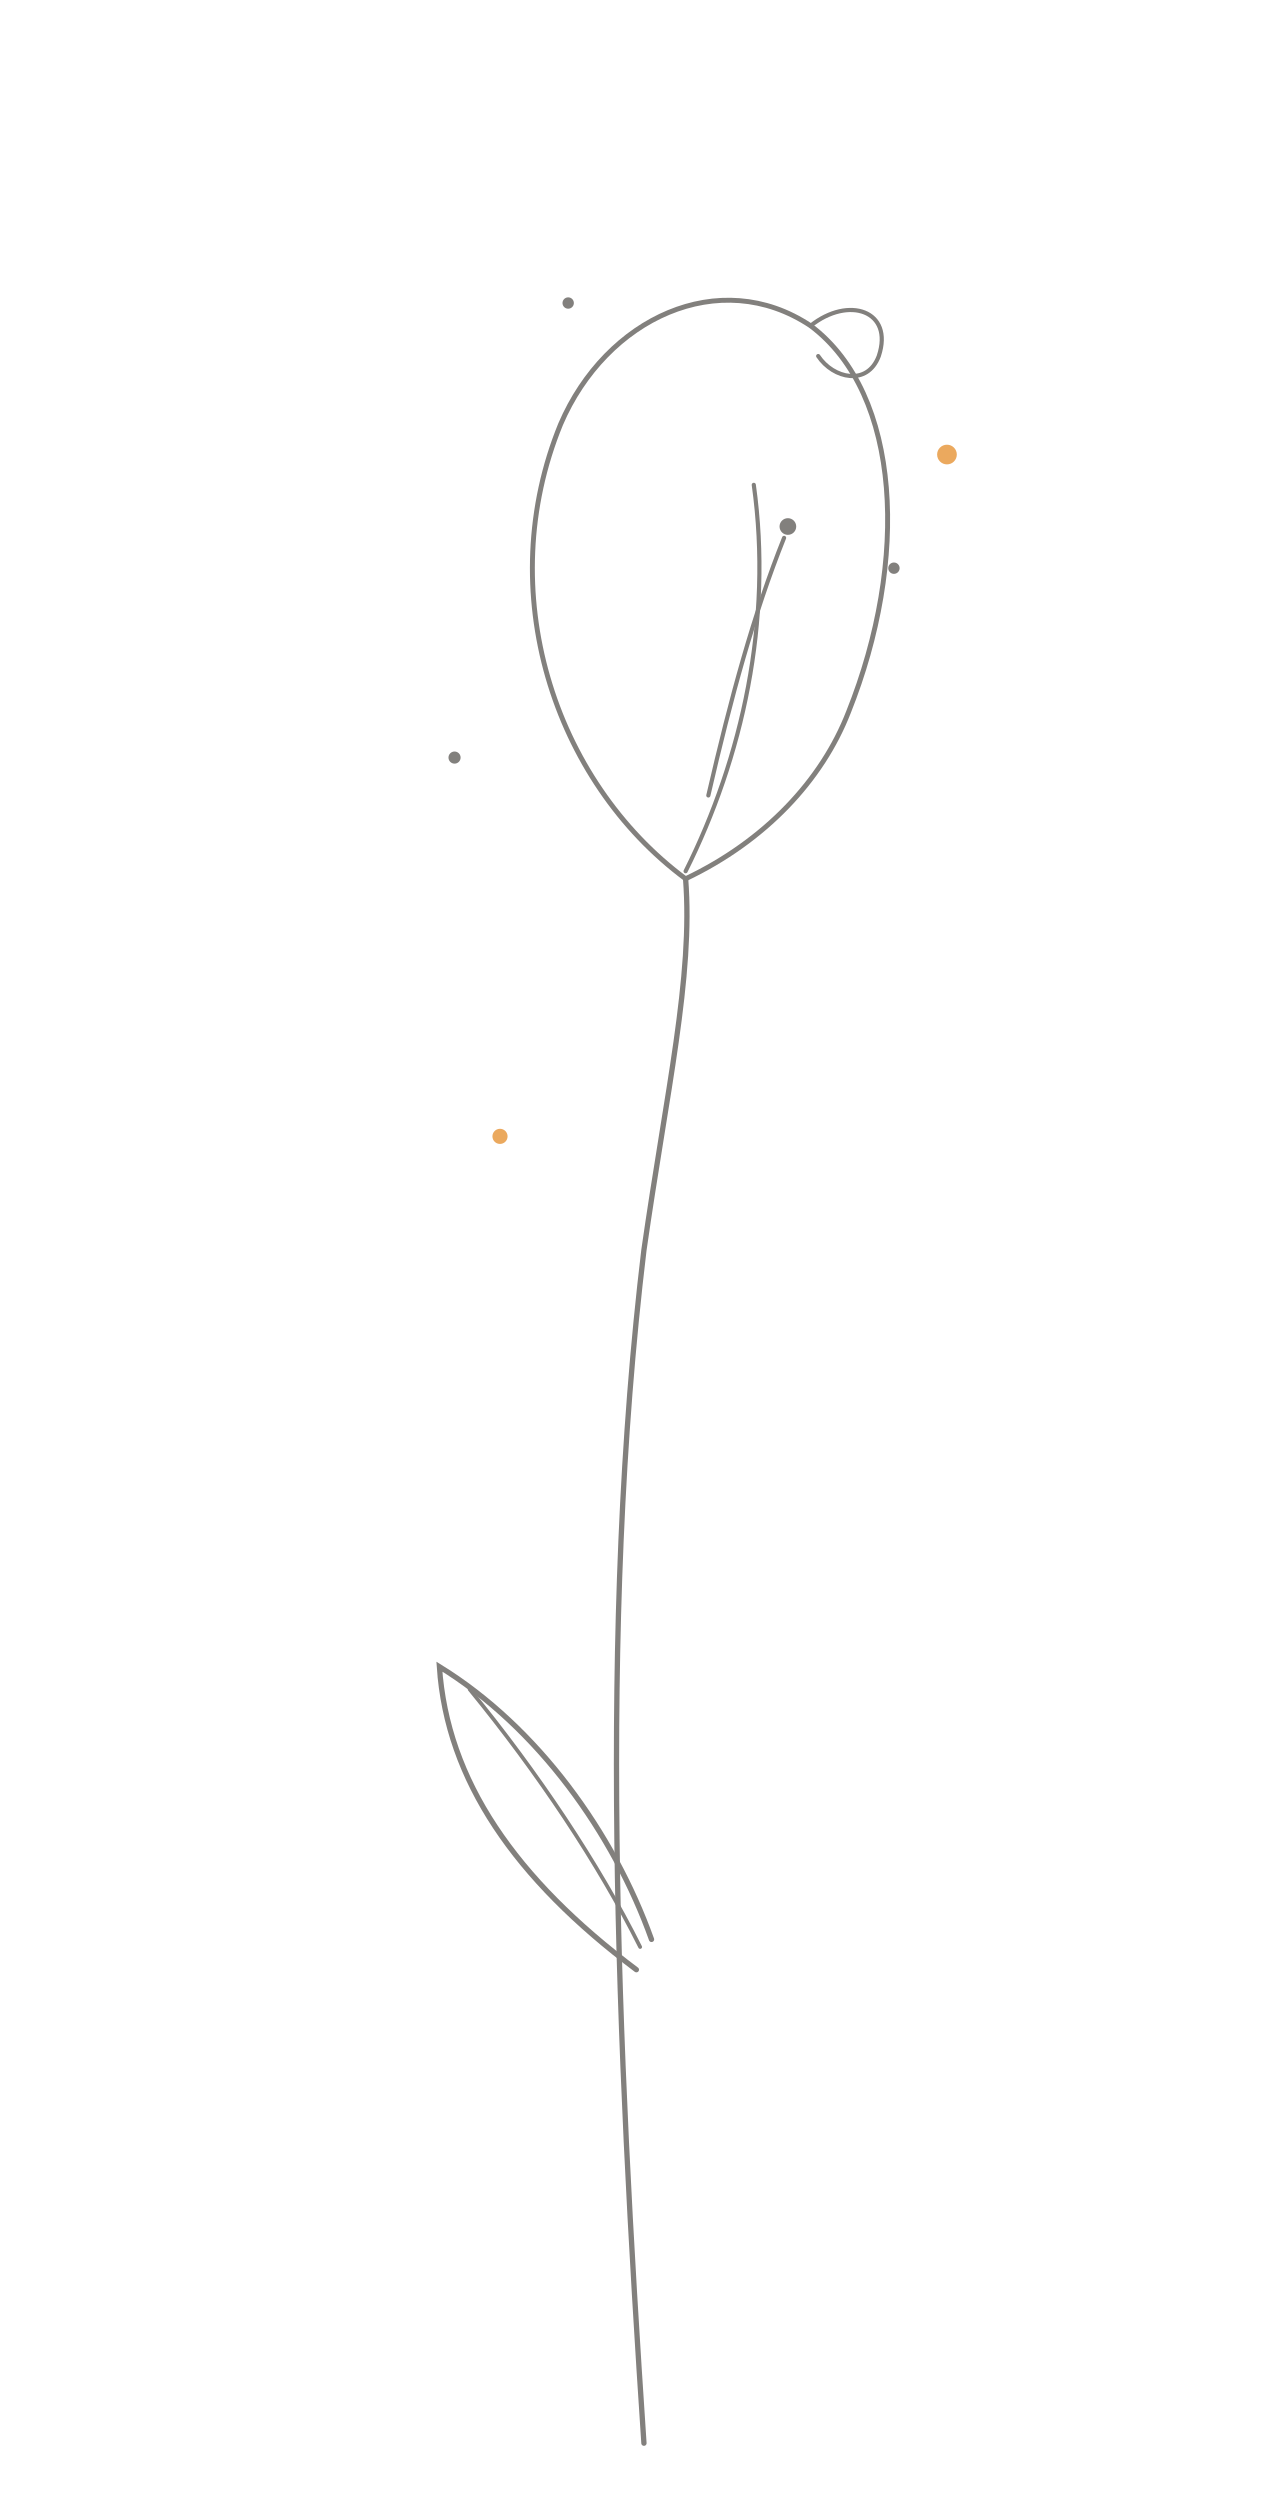
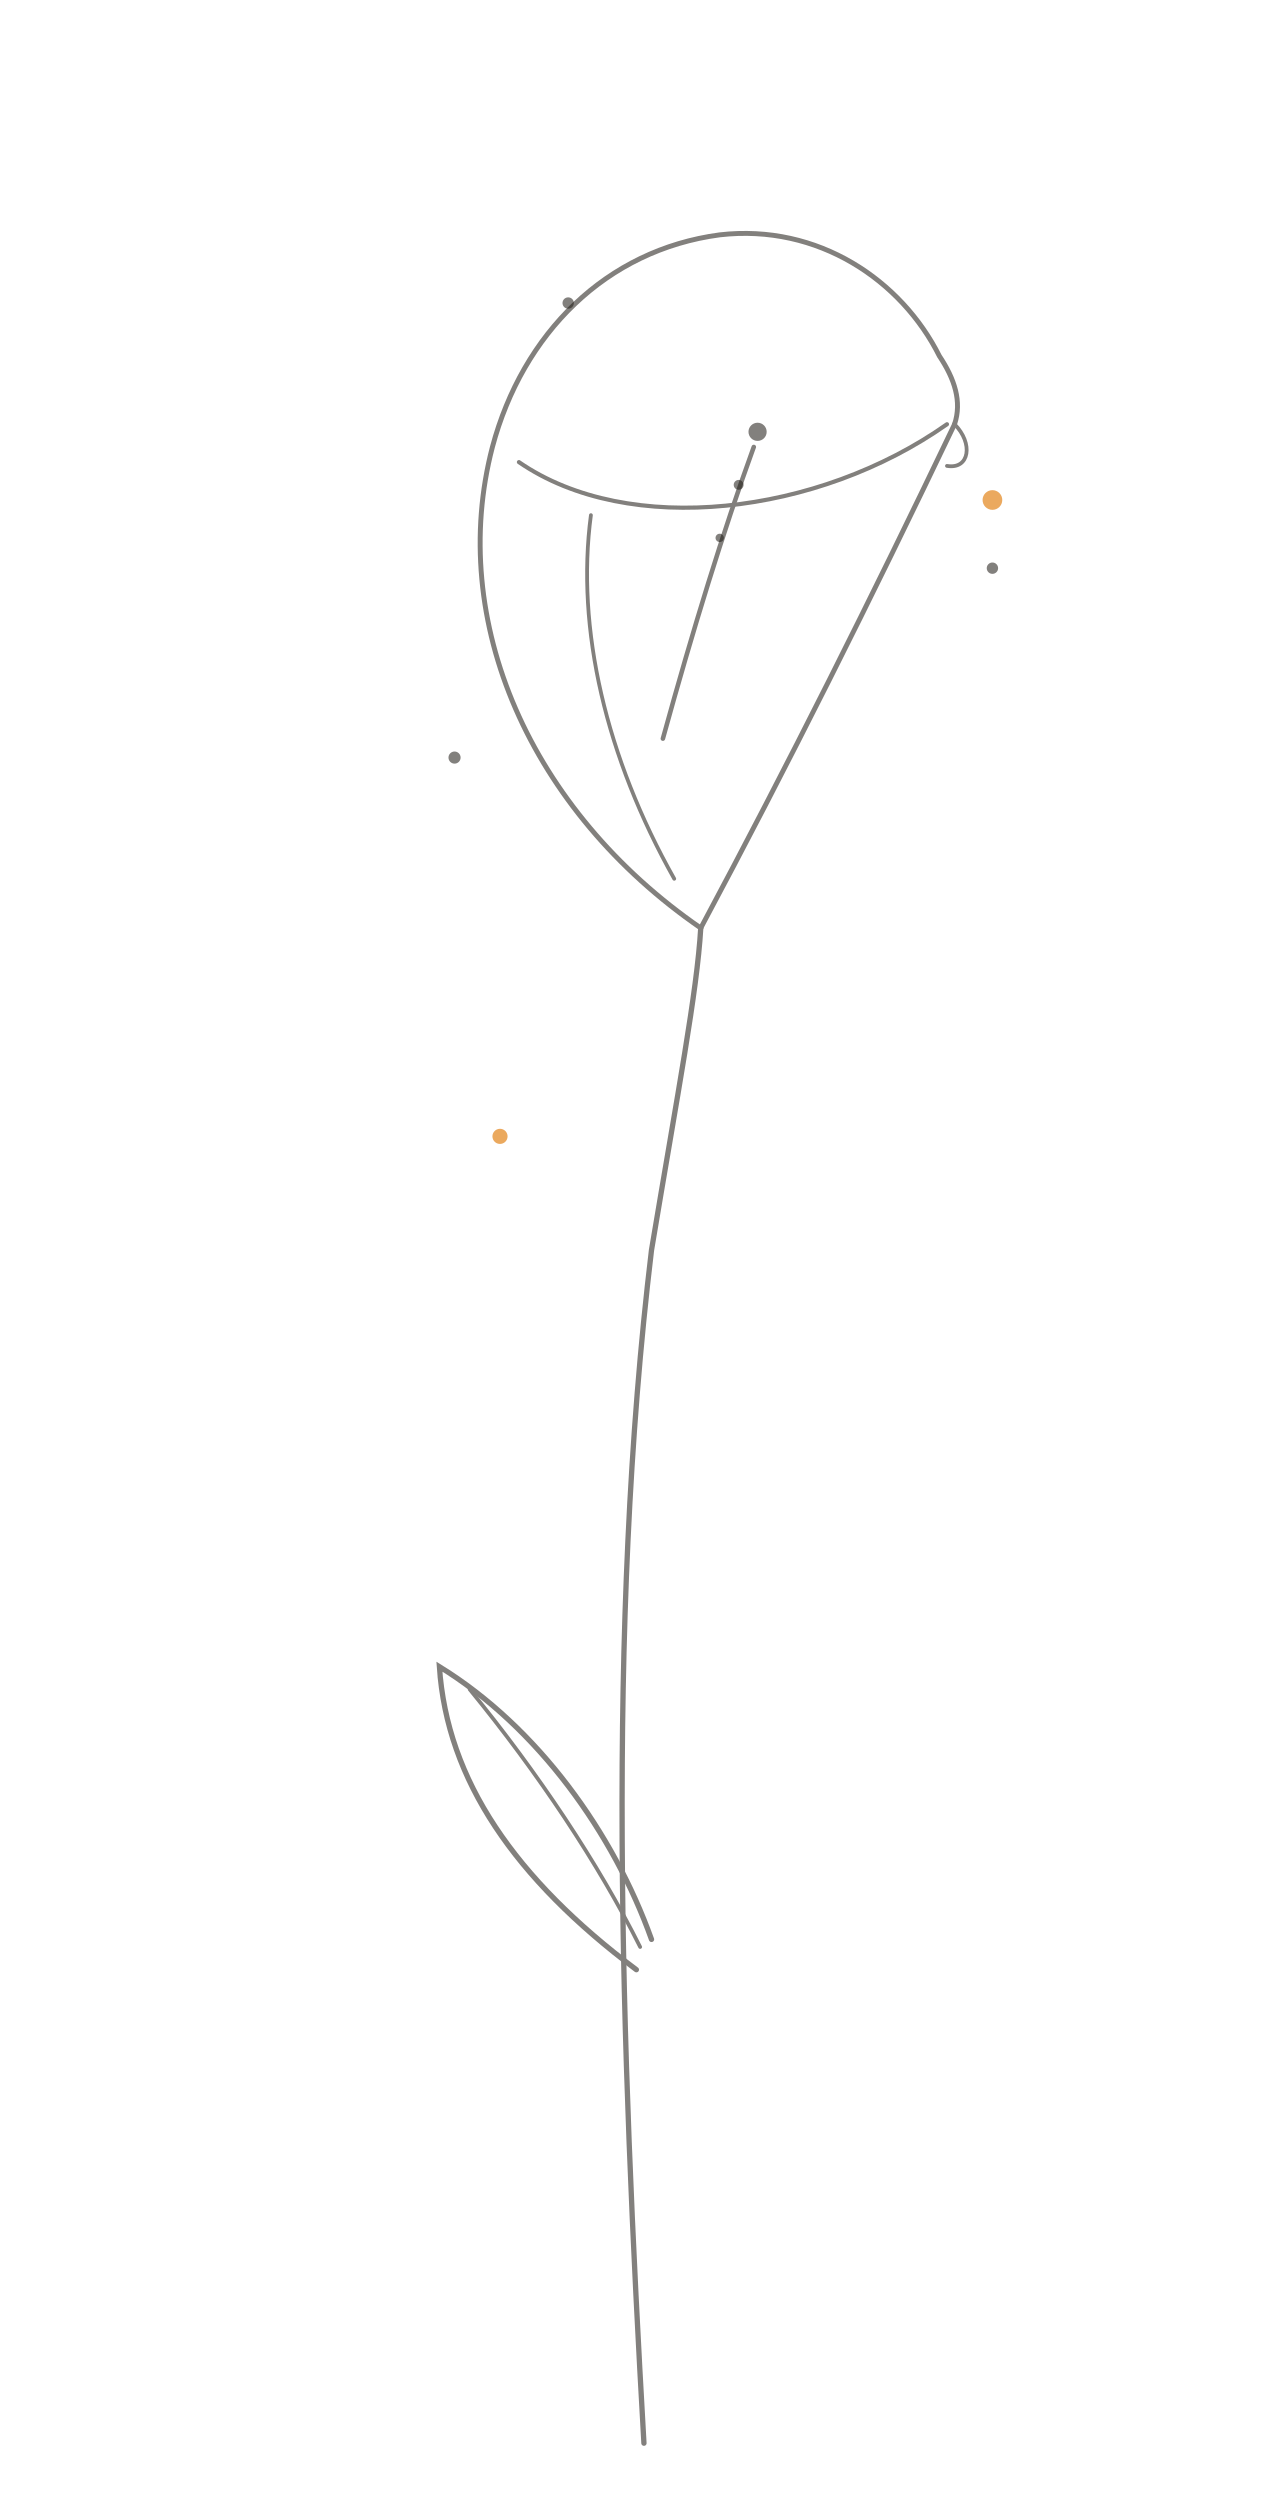
<svg xmlns="http://www.w3.org/2000/svg" viewBox="0 0 340 660" fill="none">
  <g stroke="#1c1712" stroke-width="1.4" stroke-linecap="round" opacity="0.55">
-     <path d="M170 645 C163 540 158 430 170 330 C176 288 183 258 181 232" />
-     <path d="M181 232 C146 206 130 156 148 112 C160 84 190 70 214 86 C238 104 240 148 224 188 C217 206 202 222 181 232" stroke-width="1.3" />
-     <path d="M214 86 C224 78 236 82 232 94 C229 102 220 100 216 94" stroke-width="1.1" />
-     <path d="M181 230 C196 200 204 164 199 128" stroke-width="1.1" />
-     <path d="M187 210 C193 184 199 162 207 142" stroke-width="1.1" />
+     <path d="M170 645 C164 540 160 430 172 330 C179 288 184 262 185 245" />
+     <path d="M185 245 C140 214 118 164 130 118 C138 88 160 66 190 62 C216 59 238 74 248 94 C252 100 254 106 252 112" stroke-width="1.3" />
+     <path d="M252 112 C257 117 256 124 250 123" stroke-width="1" />
+     <path d="M252 112 C230 158 208 202 185 245" stroke-width="1.3" />
+     <path d="M137 122 C166 142 216 136 250 112" stroke-width="1.1" />
+     <path d="M178 232 C160 200 152 166 156 136" stroke-width="1" />
+     <path d="M175 195 C183 166 191 140 199 118" stroke-width="1.2" />
    <path d="M168 520 C136 496 118 470 116 440 C142 456 162 484 172 512" />
    <path d="M124 446 C142 468 158 492 169 514" stroke-width="1" />
  </g>
  <g fill="#1c1712" opacity="0.55">
-     <circle cx="208" cy="139" r="2.2" />
+     <circle cx="200" cy="114" r="2.4" />
+     <circle cx="195" cy="128" r="1.3" />
+     <circle cx="190" cy="142" r="1.1" />
    <circle cx="120" cy="200" r="1.6" />
-     <circle cx="236" cy="150" r="1.5" />
+     <circle cx="262" cy="150" r="1.5" />
    <circle cx="150" cy="80" r="1.5" />
  </g>
  <g fill="#e2841a" opacity="0.7">
-     <circle cx="250" cy="120" r="2.6" />
+     <circle cx="262" cy="132" r="2.6" />
    <circle cx="132" cy="300" r="2" />
  </g>
</svg>
